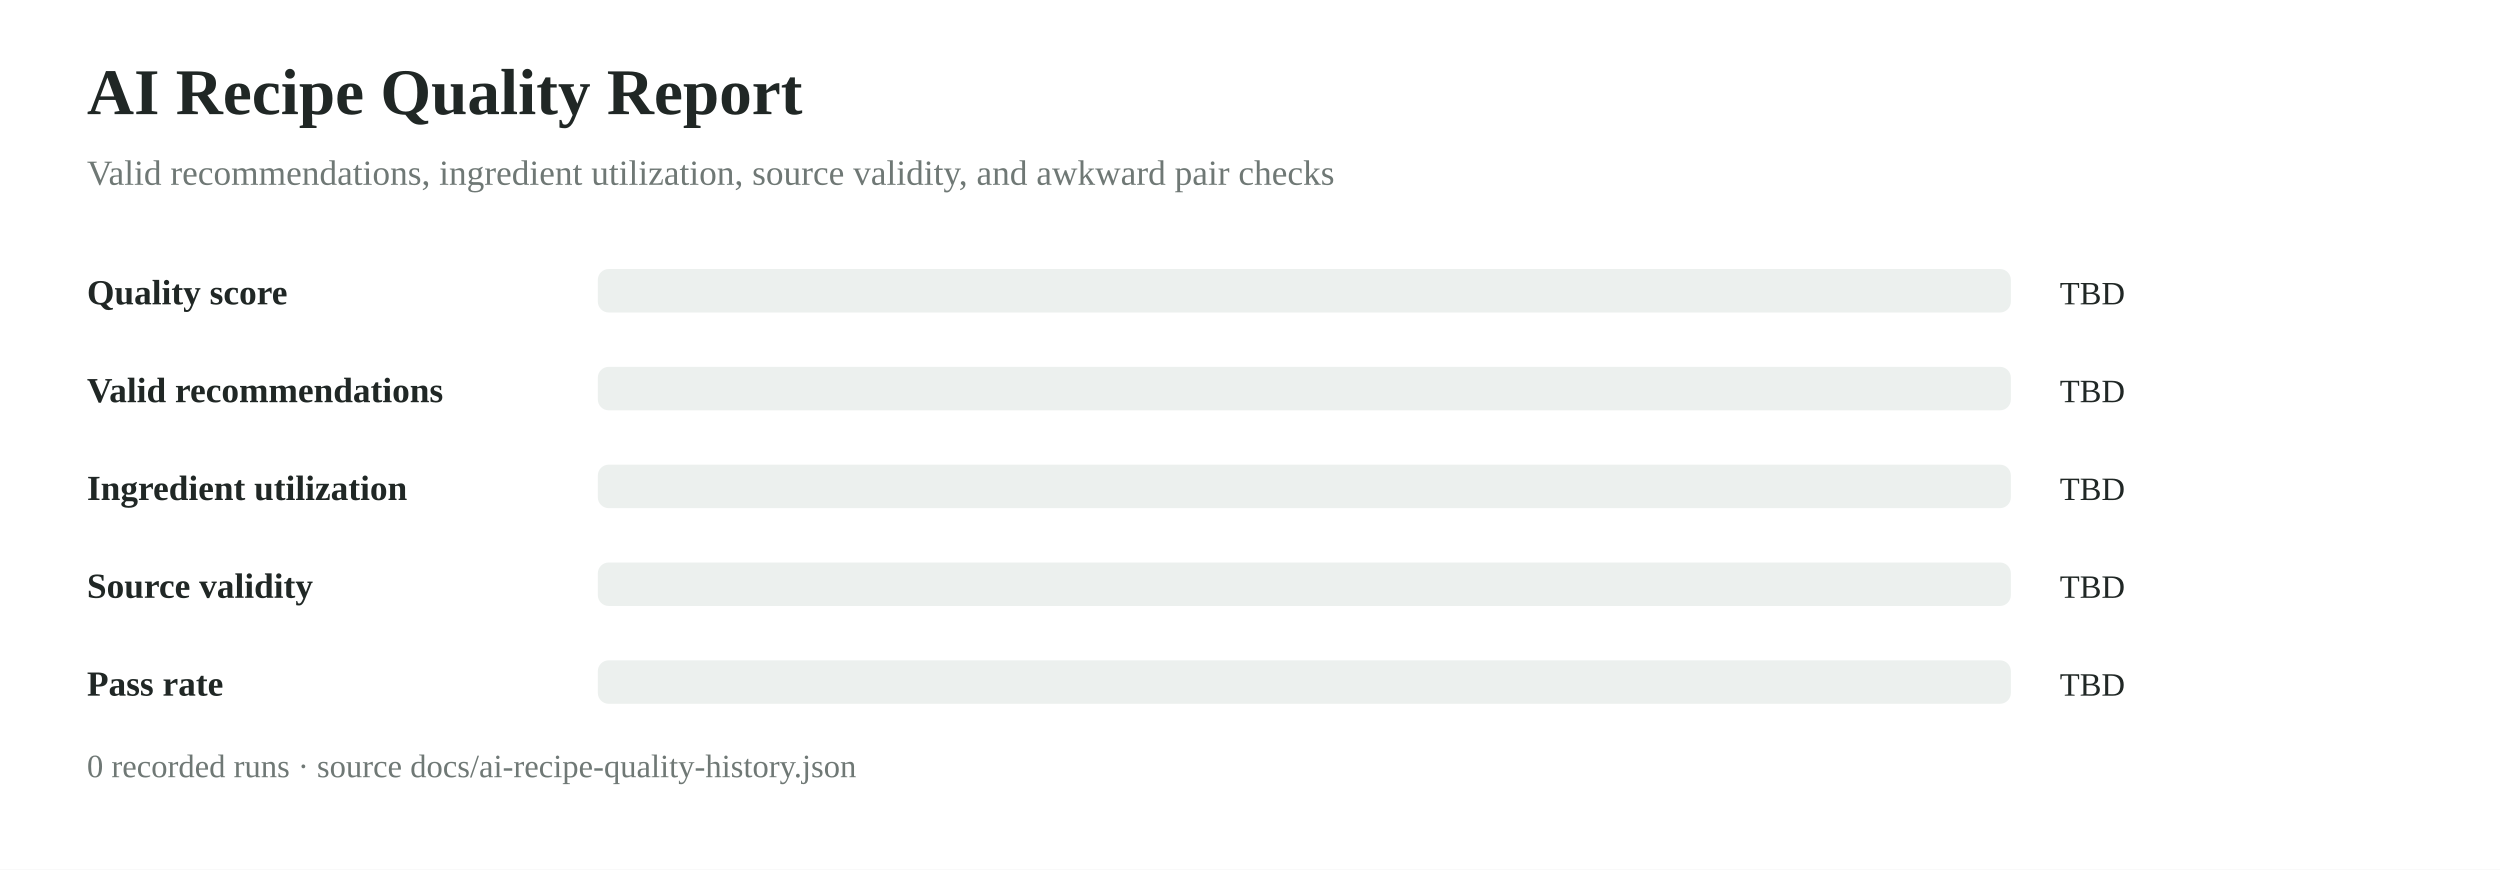
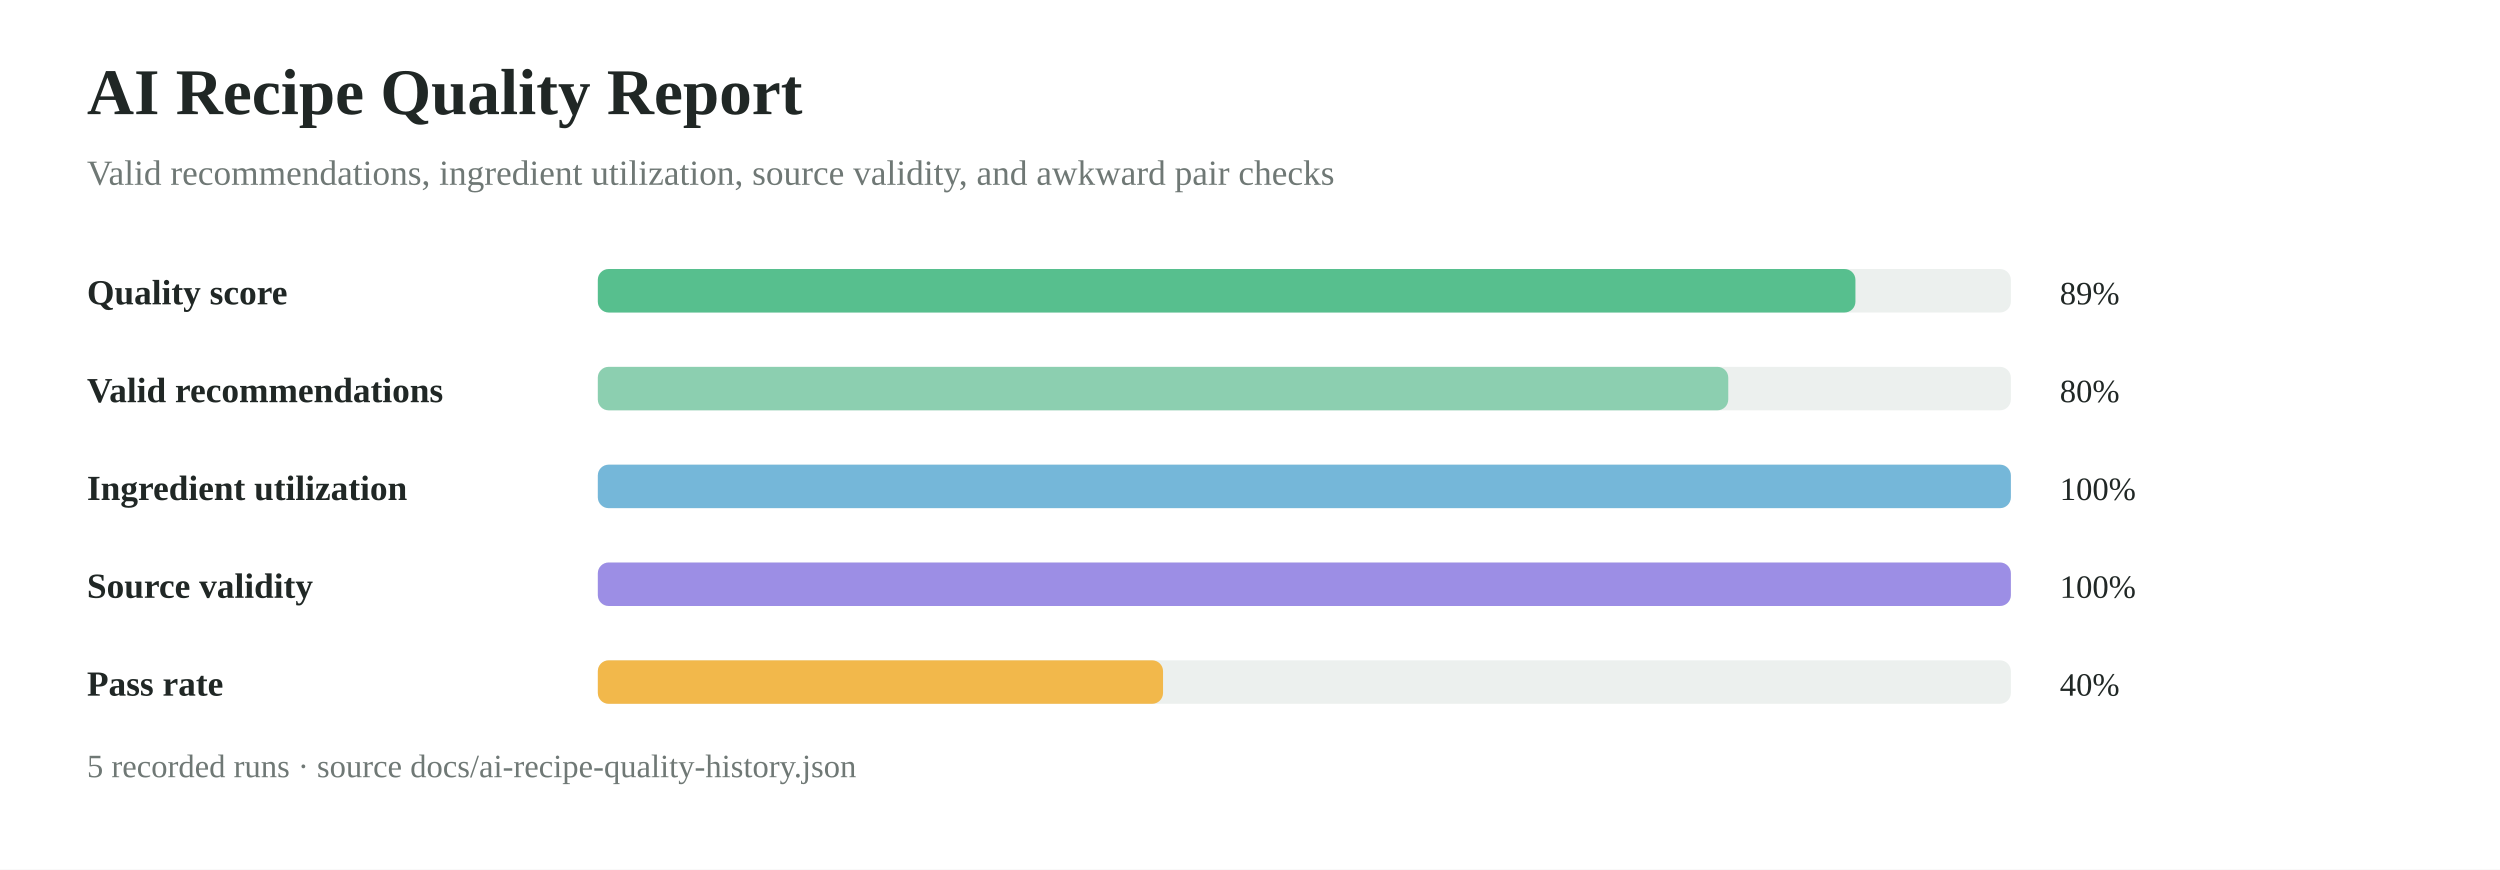
<svg xmlns="http://www.w3.org/2000/svg" width="920" height="320" viewBox="0 0 920 320" role="img" aria-labelledby="title desc">
  <rect width="920" height="320" fill="#ffffff" />
  <text x="32" y="42" font-size="24" font-weight="800" fill="#202725">AI Recipe Quality Report</text>
  <text x="32" y="68" font-size="13" fill="#6f7875">Valid recommendations, ingredient utilization, source validity, and awkward pair checks</text>
  <text x="32" y="112" font-size="13" font-weight="700" fill="#202725">Quality score</text>
  <rect x="220" y="99" width="520" height="16" rx="4" fill="#ecf0ee" />
-   <rect x="220" y="99" width="0" height="16" rx="4" fill="#57bf8e" />
-   <text x="758" y="112" font-size="12" fill="#202725">TBD</text>
+   <rect x="220" y="99" width="462.8" height="16" rx="4" fill="#57bf8e" />
+   <text x="758" y="112" font-size="12" fill="#202725">89%</text>
  <text x="32" y="148" font-size="13" font-weight="700" fill="#202725">Valid recommendations</text>
  <rect x="220" y="135" width="520" height="16" rx="4" fill="#ecf0ee" />
-   <rect x="220" y="135" width="0" height="16" rx="4" fill="#8ccfb0" />
-   <text x="758" y="148" font-size="12" fill="#202725">TBD</text>
+   <rect x="220" y="135" width="416.0" height="16" rx="4" fill="#8ccfb0" />
+   <text x="758" y="148" font-size="12" fill="#202725">80%</text>
  <text x="32" y="184" font-size="13" font-weight="700" fill="#202725">Ingredient utilization</text>
  <rect x="220" y="171" width="520" height="16" rx="4" fill="#ecf0ee" />
-   <rect x="220" y="171" width="0" height="16" rx="4" fill="#75b7d9" />
-   <text x="758" y="184" font-size="12" fill="#202725">TBD</text>
+   <rect x="220" y="171" width="520.0" height="16" rx="4" fill="#75b7d9" />
+   <text x="758" y="184" font-size="12" fill="#202725">100%</text>
  <text x="32" y="220" font-size="13" font-weight="700" fill="#202725">Source validity</text>
  <rect x="220" y="207" width="520" height="16" rx="4" fill="#ecf0ee" />
-   <rect x="220" y="207" width="0" height="16" rx="4" fill="#9c8ee5" />
-   <text x="758" y="220" font-size="12" fill="#202725">TBD</text>
+   <rect x="220" y="207" width="520.0" height="16" rx="4" fill="#9c8ee5" />
+   <text x="758" y="220" font-size="12" fill="#202725">100%</text>
  <text x="32" y="256" font-size="13" font-weight="700" fill="#202725">Pass rate</text>
  <rect x="220" y="243" width="520" height="16" rx="4" fill="#ecf0ee" />
-   <rect x="220" y="243" width="0" height="16" rx="4" fill="#f2b84b" />
-   <text x="758" y="256" font-size="12" fill="#202725">TBD</text>
-   <text x="32" y="286" font-size="12" fill="#6f7875">0 recorded runs · source docs/ai-recipe-quality-history.json</text>
+   <rect x="220" y="243" width="208.0" height="16" rx="4" fill="#f2b84b" />
+   <text x="758" y="256" font-size="12" fill="#202725">40%</text>
+   <text x="32" y="286" font-size="12" fill="#6f7875">5 recorded runs · source docs/ai-recipe-quality-history.json</text>
</svg>
